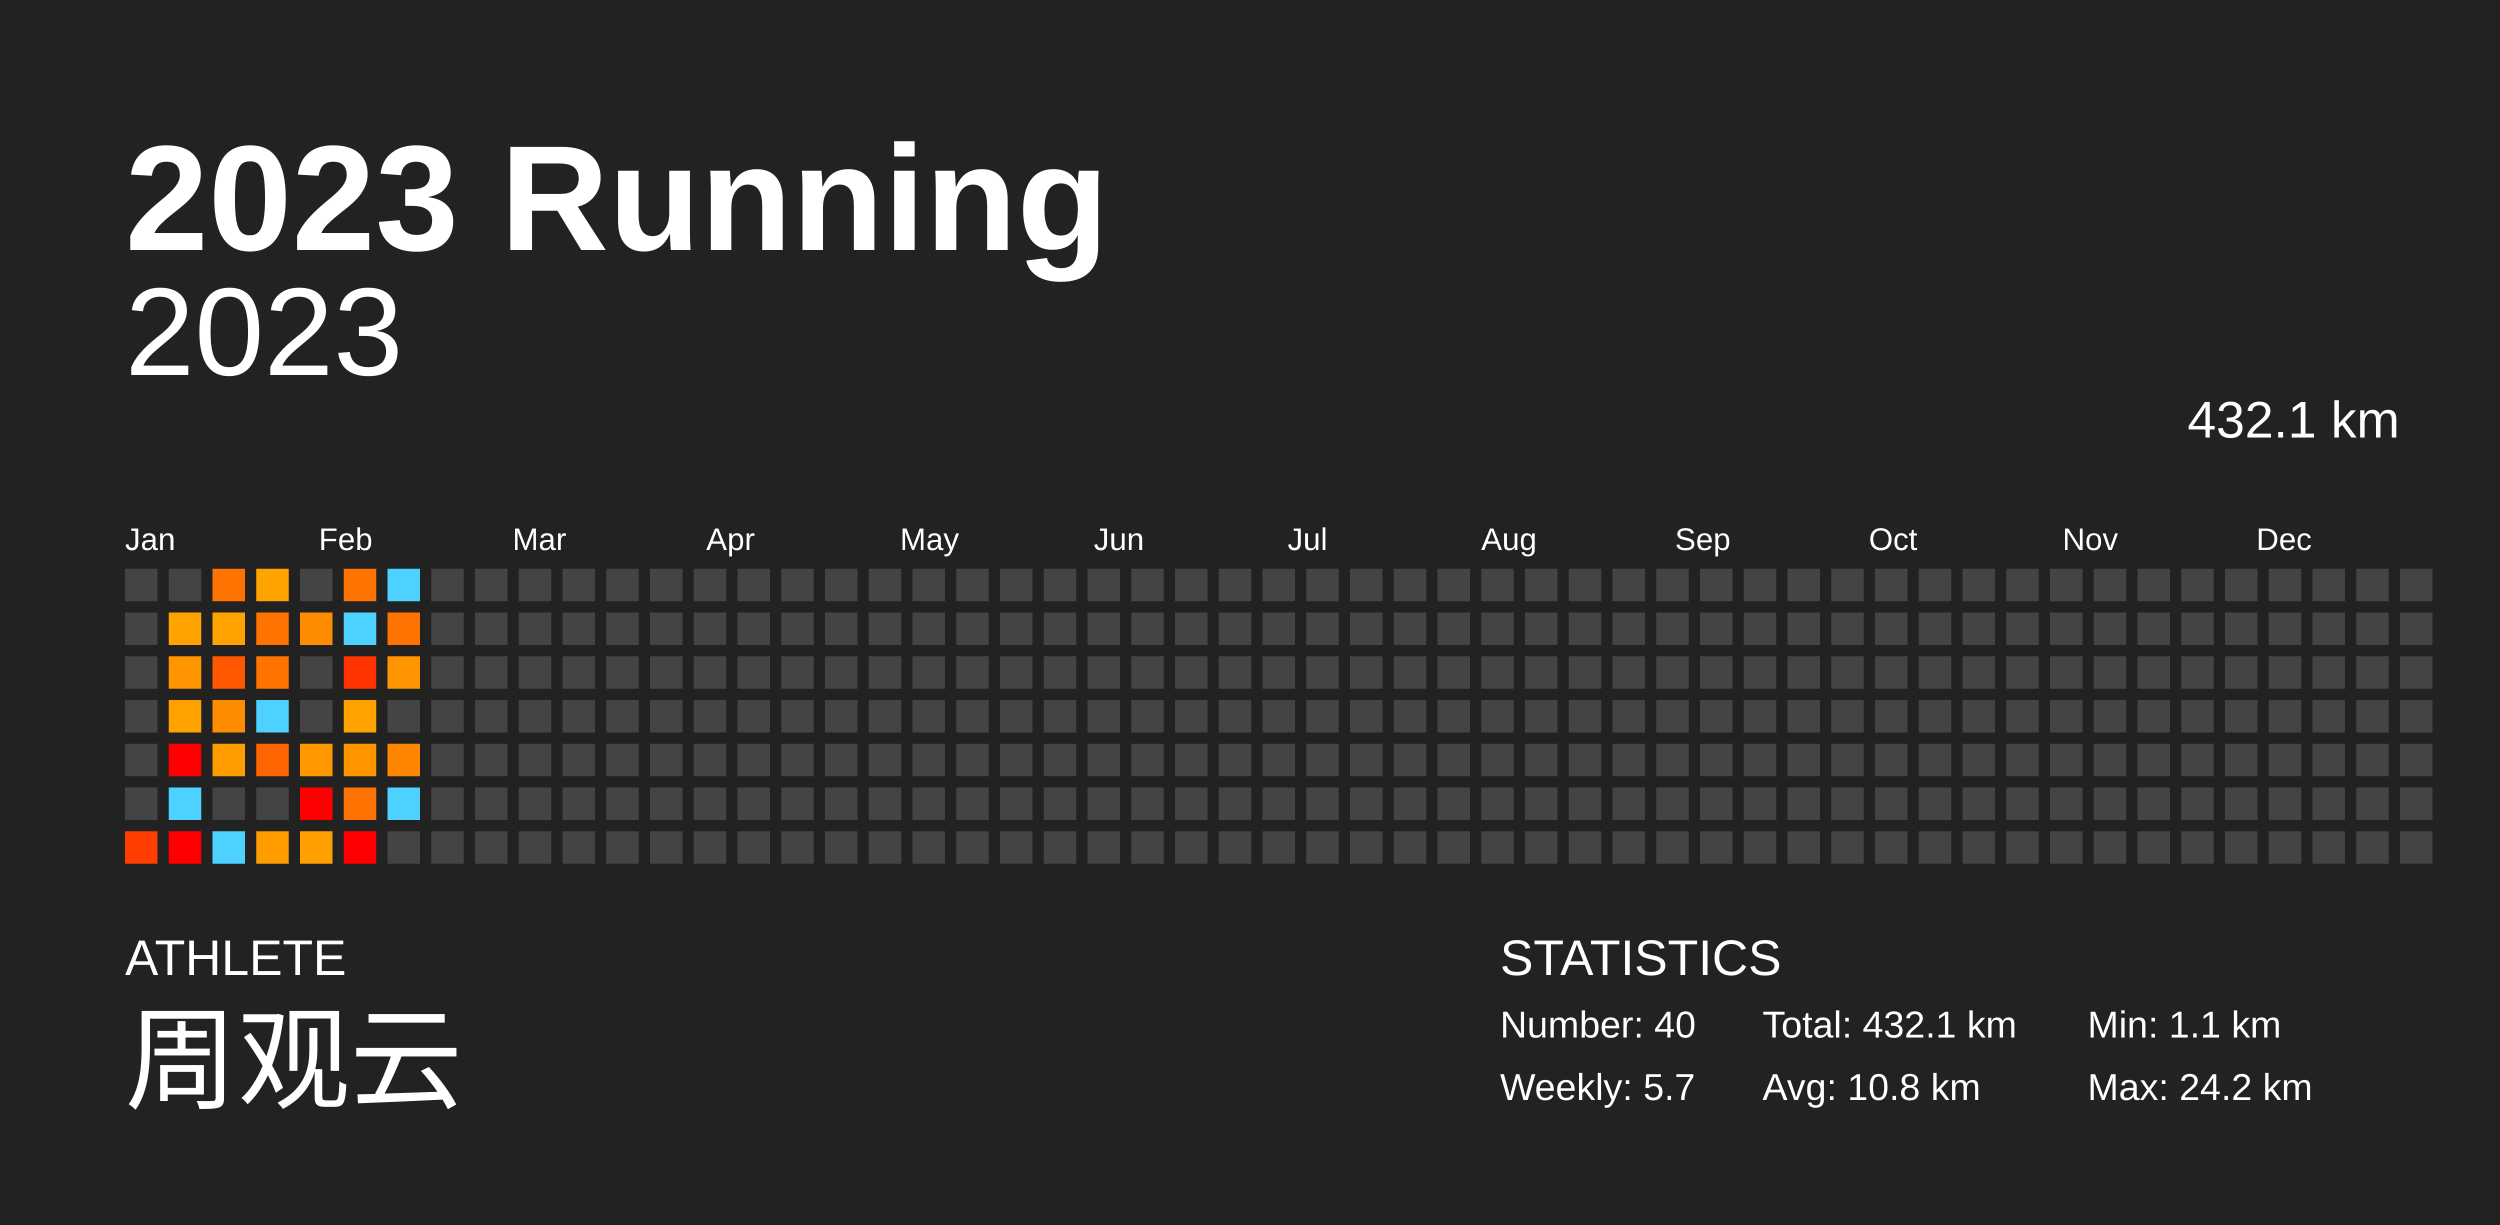
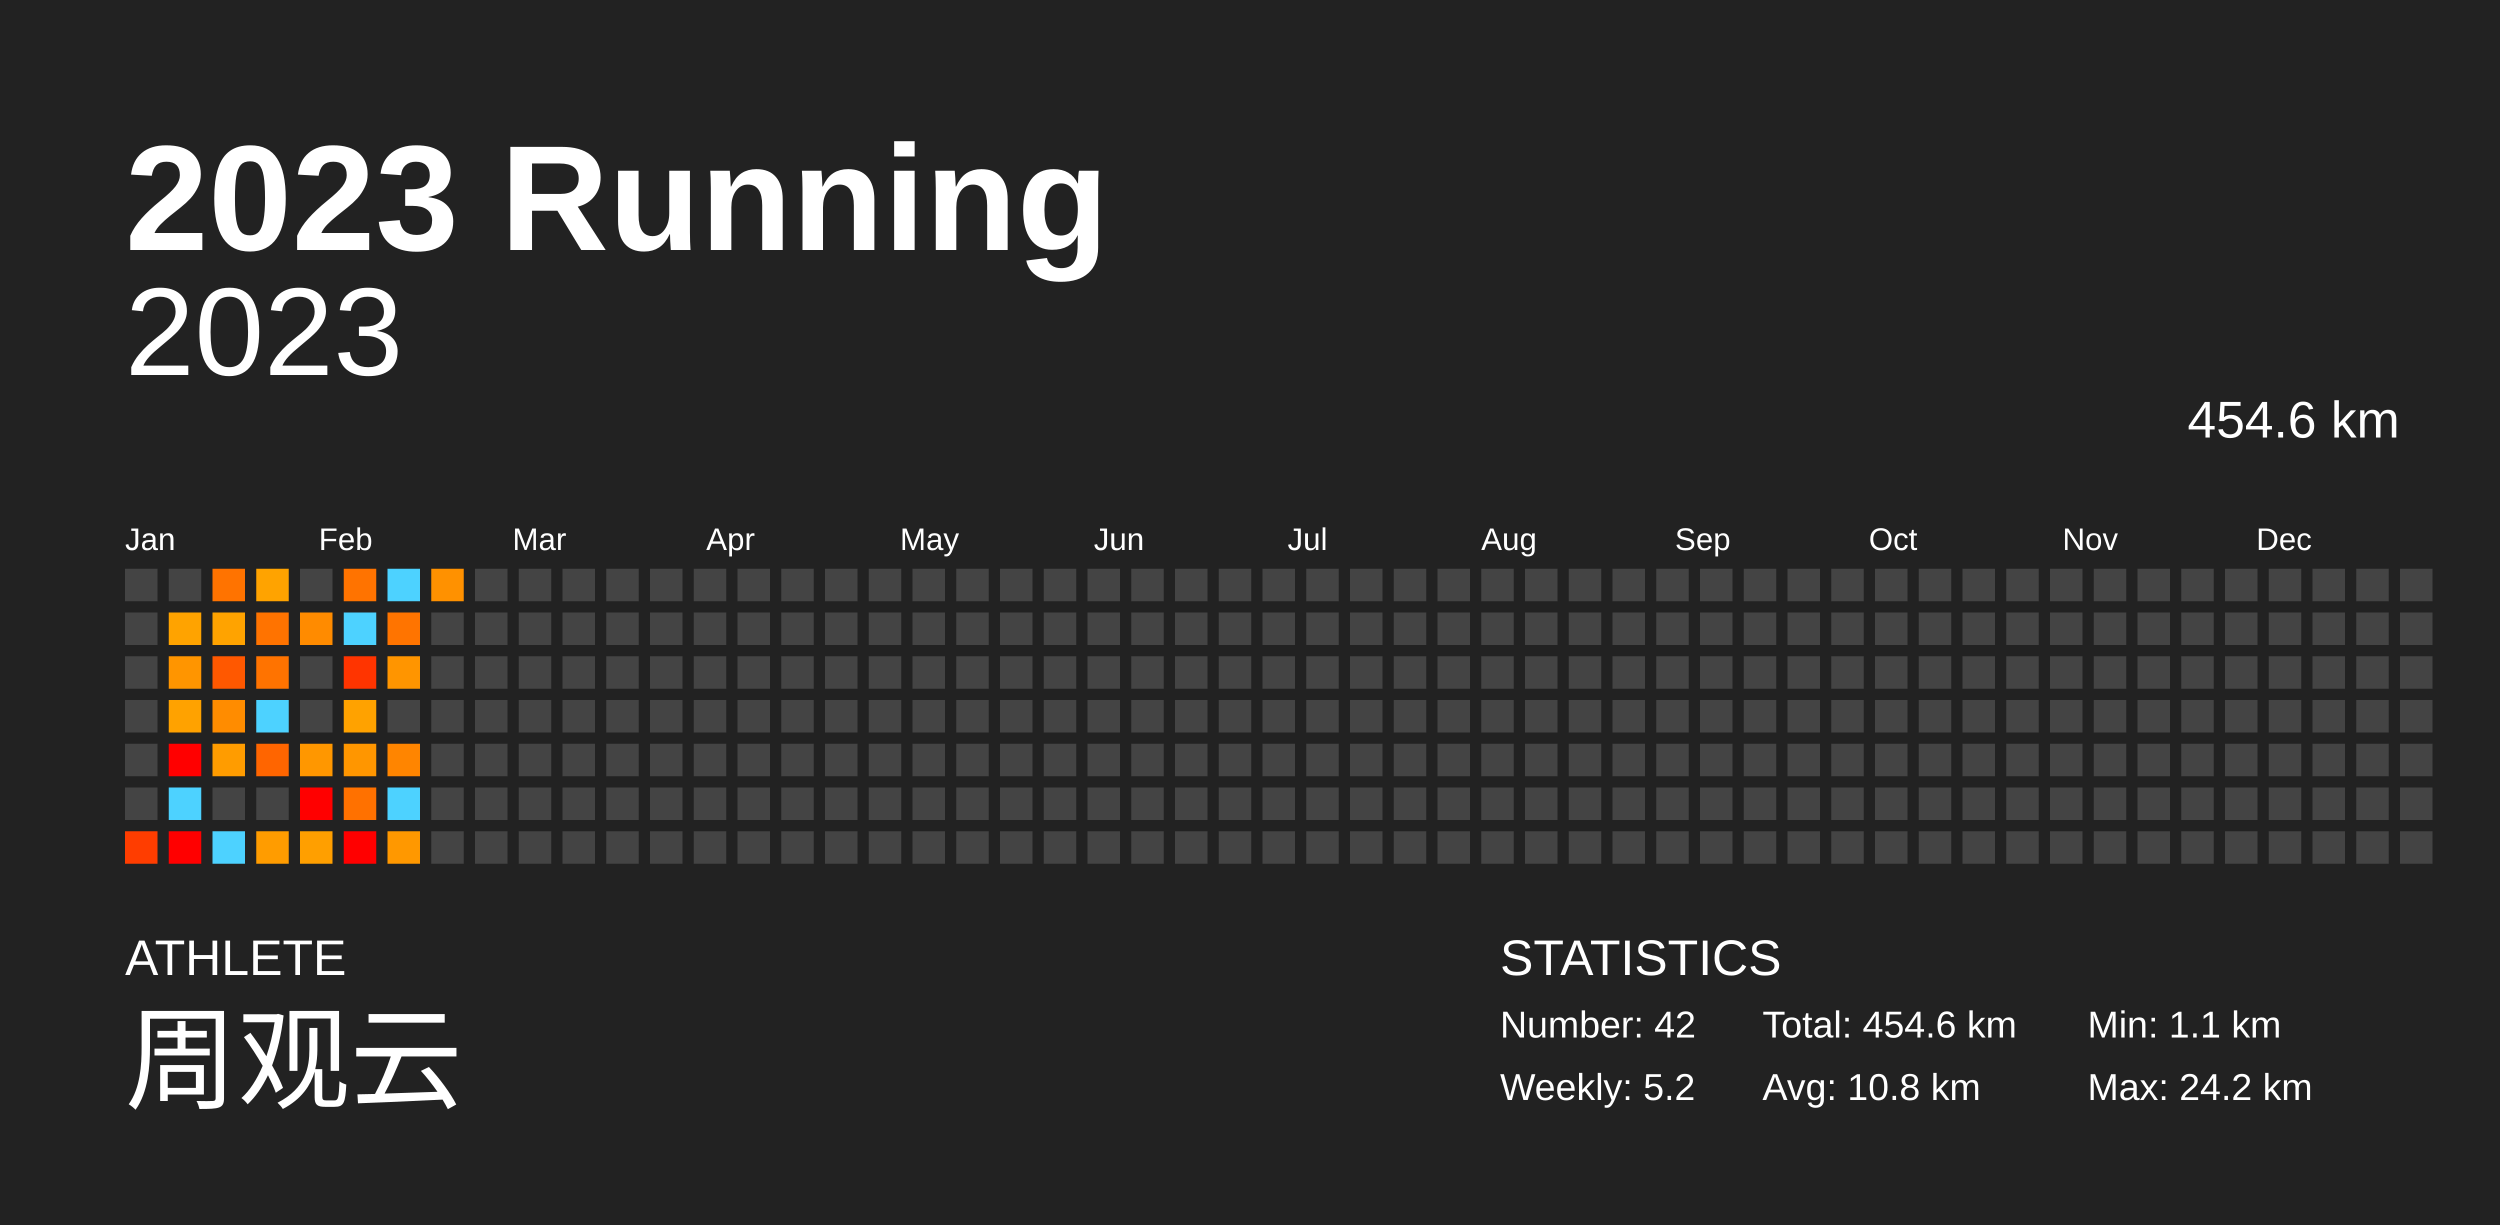
<svg xmlns="http://www.w3.org/2000/svg" baseProfile="full" height="98mm" version="1.1" viewBox="0,0,200,98" width="200mm">
  <defs />
  <rect fill="#222222" height="98" width="200" x="0" y="0" />
  <text fill="#FFFFFF" style="font-size:12px; font-family:Arial; font-weight:bold;" x="10" y="20">2023 Running</text>
  <text fill="#FFFFFF" style="font-size:4px; font-family:Arial" x="10" y="78">ATHLETE</text>
  <text fill="#FFFFFF" style="font-size:9px; font-family:Arial" x="10" y="88">周观云</text>
  <text fill="#FFFFFF" style="font-size:4px; font-family:Arial" x="120" y="78">STATISTICS</text>
-   <text fill="#FFFFFF" style="font-size:3px; font-family:Arial" x="120" y="83">Number: 40</text>
-   <text fill="#FFFFFF" style="font-size:3px; font-family:Arial" x="120" y="88">Weekly: 5.7</text>
-   <text fill="#FFFFFF" style="font-size:3px; font-family:Arial" x="141" y="83">Total: 432.1 km</text>
+   <text fill="#FFFFFF" style="font-size:3px; font-family:Arial" x="120" y="83">Number: 42</text>
+   <text fill="#FFFFFF" style="font-size:3px; font-family:Arial" x="120" y="88">Weekly: 5.2</text>
+   <text fill="#FFFFFF" style="font-size:3px; font-family:Arial" x="141" y="83">Total: 454.6 km</text>
  <text fill="#FFFFFF" style="font-size:3px; font-family:Arial" x="141" y="88">Avg: 10.8 km</text>
  <text fill="#FFFFFF" style="font-size:3px; font-family:Arial" x="167" y="83">Min: 1.1 km</text>
  <text fill="#FFFFFF" style="font-size:3px; font-family:Arial" x="167" y="88">Max: 24.2 km</text>
  <text alignment-baseline="hanging" fill="#FFFFFF" style="font-size:10.0px; font-family:Arial;" x="10" y="30">2023</text>
-   <text alignment-baseline="hanging" fill="#FFFFFF" style="font-size:4.125px; font-family:Arial;" x="175" y="35">432.1 km</text>
+   <text alignment-baseline="hanging" fill="#FFFFFF" style="font-size:4.125px; font-family:Arial;" x="175" y="35">454.6 km</text>
  <text fill="#FFFFFF" style="font-size:2.5px; font-family:Arial" x="10.0" y="44">Jan</text>
  <text fill="#FFFFFF" style="font-size:2.5px; font-family:Arial" x="25.5" y="44">Feb</text>
  <text fill="#FFFFFF" style="font-size:2.5px; font-family:Arial" x="41.0" y="44">Mar</text>
  <text fill="#FFFFFF" style="font-size:2.5px; font-family:Arial" x="56.5" y="44">Apr</text>
  <text fill="#FFFFFF" style="font-size:2.5px; font-family:Arial" x="72.0" y="44">May</text>
  <text fill="#FFFFFF" style="font-size:2.5px; font-family:Arial" x="87.5" y="44">Jun</text>
  <text fill="#FFFFFF" style="font-size:2.5px; font-family:Arial" x="103.0" y="44">Jul</text>
  <text fill="#FFFFFF" style="font-size:2.5px; font-family:Arial" x="118.5" y="44">Aug</text>
  <text fill="#FFFFFF" style="font-size:2.5px; font-family:Arial" x="134.0" y="44">Sep</text>
  <text fill="#FFFFFF" style="font-size:2.5px; font-family:Arial" x="149.5" y="44">Oct</text>
  <text fill="#FFFFFF" style="font-size:2.5px; font-family:Arial" x="165.0" y="44">Nov</text>
  <text fill="#FFFFFF" style="font-size:2.5px; font-family:Arial" x="180.5" y="44">Dec</text>
  <rect fill="#444444" height="2.6" width="2.6" x="10.0" y="45.5" />
  <rect fill="#444444" height="2.6" width="2.6" x="10.0" y="49.0" />
  <rect fill="#444444" height="2.6" width="2.6" x="10.0" y="52.5" />
  <rect fill="#444444" height="2.6" width="2.6" x="10.0" y="56.0" />
  <rect fill="#444444" height="2.6" width="2.6" x="10.0" y="59.5" />
  <rect fill="#444444" height="2.6" width="2.6" x="10.0" y="63.0" />
  <rect fill="#ff3d00" height="2.6" width="2.6" x="10.0" y="66.5" />
  <rect fill="#444444" height="2.6" width="2.6" x="13.5" y="45.5" />
  <rect fill="#ffa300" height="2.6" width="2.6" x="13.5" y="49.0" />
  <rect fill="#ff9500" height="2.6" width="2.6" x="13.5" y="52.5" />
  <rect fill="#ffa200" height="2.6" width="2.6" x="13.5" y="56.0" />
  <rect fill="red" height="2.6" width="2.6" x="13.5" y="59.5" />
  <rect fill="#4dd2ff" height="2.6" width="2.6" x="13.5" y="63.0" />
  <rect fill="red" height="2.6" width="2.6" x="13.5" y="66.5" />
  <rect fill="#ff7300" height="2.6" width="2.6" x="17.0" y="45.5" />
  <rect fill="#ffa300" height="2.6" width="2.6" x="17.0" y="49.0" />
  <rect fill="#ff5800" height="2.6" width="2.6" x="17.0" y="52.5" />
  <rect fill="#ff8c00" height="2.6" width="2.6" x="17.0" y="56.0" />
  <rect fill="#ff9c00" height="2.6" width="2.6" x="17.0" y="59.5" />
  <rect fill="#444444" height="2.6" width="2.6" x="17.0" y="63.0" />
  <rect fill="#4dd2ff" height="2.6" width="2.6" x="17.0" y="66.5" />
  <rect fill="#ffa300" height="2.6" width="2.6" x="20.5" y="45.5" />
  <rect fill="#ff7300" height="2.6" width="2.6" x="20.5" y="49.0" />
  <rect fill="#ff7300" height="2.6" width="2.6" x="20.5" y="52.5" />
  <rect fill="#4dd2ff" height="2.6" width="2.6" x="20.5" y="56.0" />
  <rect fill="#ff6500" height="2.6" width="2.6" x="20.5" y="59.5" />
  <rect fill="#444444" height="2.6" width="2.6" x="20.5" y="63.0" />
  <rect fill="#ff9c00" height="2.6" width="2.6" x="20.5" y="66.5" />
  <rect fill="#444444" height="2.6" width="2.6" x="24.0" y="45.5" />
  <rect fill="#ff8b00" height="2.6" width="2.6" x="24.0" y="49.0" />
  <rect fill="#444444" height="2.6" width="2.6" x="24.0" y="52.5" />
  <rect fill="#444444" height="2.6" width="2.6" x="24.0" y="56.0" />
  <rect fill="#ff9700" height="2.6" width="2.6" x="24.0" y="59.5" />
  <rect fill="red" height="2.6" width="2.6" x="24.0" y="63.0" />
  <rect fill="#ff9f00" height="2.6" width="2.6" x="24.0" y="66.5" />
  <rect fill="#ff7300" height="2.6" width="2.6" x="27.5" y="45.5" />
  <rect fill="#4dd2ff" height="2.6" width="2.6" x="27.5" y="49.0" />
  <rect fill="#ff3400" height="2.6" width="2.6" x="27.5" y="52.5" />
  <rect fill="#ffa200" height="2.6" width="2.6" x="27.5" y="56.0" />
  <rect fill="#ff9600" height="2.6" width="2.6" x="27.5" y="59.5" />
  <rect fill="#ff7100" height="2.6" width="2.6" x="27.5" y="63.0" />
  <rect fill="red" height="2.6" width="2.6" x="27.5" y="66.5" />
  <rect fill="#4dd2ff" height="2.6" width="2.6" x="31.0" y="45.5" />
  <rect fill="#ff7400" height="2.6" width="2.6" x="31.0" y="49.0" />
  <rect fill="#ff9500" height="2.6" width="2.6" x="31.0" y="52.5" />
  <rect fill="#444444" height="2.6" width="2.6" x="31.0" y="56.0" />
  <rect fill="#ff8500" height="2.6" width="2.6" x="31.0" y="59.5" />
  <rect fill="#4dd2ff" height="2.6" width="2.6" x="31.0" y="63.0" />
-   <rect fill="#444444" height="2.6" width="2.6" x="31.0" y="66.5" />
-   <rect fill="#444444" height="2.6" width="2.6" x="34.5" y="45.5" />
+   <rect fill="#ff9800" height="2.6" width="2.6" x="31.0" y="66.5" />
+   <rect fill="#ff9100" height="2.6" width="2.6" x="34.5" y="45.5" />
  <rect fill="#444444" height="2.6" width="2.6" x="34.5" y="49.0" />
  <rect fill="#444444" height="2.6" width="2.6" x="34.5" y="52.5" />
  <rect fill="#444444" height="2.6" width="2.6" x="34.5" y="56.0" />
  <rect fill="#444444" height="2.6" width="2.6" x="34.5" y="59.5" />
  <rect fill="#444444" height="2.6" width="2.6" x="34.5" y="63.0" />
  <rect fill="#444444" height="2.6" width="2.6" x="34.5" y="66.5" />
  <rect fill="#444444" height="2.6" width="2.6" x="38.0" y="45.5" />
  <rect fill="#444444" height="2.6" width="2.6" x="38.0" y="49.0" />
  <rect fill="#444444" height="2.6" width="2.6" x="38.0" y="52.5" />
  <rect fill="#444444" height="2.6" width="2.6" x="38.0" y="56.0" />
  <rect fill="#444444" height="2.6" width="2.6" x="38.0" y="59.5" />
  <rect fill="#444444" height="2.6" width="2.6" x="38.0" y="63.0" />
  <rect fill="#444444" height="2.6" width="2.6" x="38.0" y="66.5" />
  <rect fill="#444444" height="2.6" width="2.6" x="41.5" y="45.5" />
  <rect fill="#444444" height="2.6" width="2.6" x="41.5" y="49.0" />
  <rect fill="#444444" height="2.6" width="2.6" x="41.5" y="52.5" />
  <rect fill="#444444" height="2.6" width="2.6" x="41.5" y="56.0" />
  <rect fill="#444444" height="2.6" width="2.6" x="41.5" y="59.5" />
  <rect fill="#444444" height="2.6" width="2.6" x="41.5" y="63.0" />
  <rect fill="#444444" height="2.6" width="2.6" x="41.5" y="66.5" />
  <rect fill="#444444" height="2.6" width="2.6" x="45.0" y="45.5" />
  <rect fill="#444444" height="2.6" width="2.6" x="45.0" y="49.0" />
  <rect fill="#444444" height="2.6" width="2.6" x="45.0" y="52.5" />
  <rect fill="#444444" height="2.6" width="2.6" x="45.0" y="56.0" />
  <rect fill="#444444" height="2.6" width="2.6" x="45.0" y="59.5" />
  <rect fill="#444444" height="2.6" width="2.6" x="45.0" y="63.0" />
  <rect fill="#444444" height="2.6" width="2.6" x="45.0" y="66.5" />
  <rect fill="#444444" height="2.6" width="2.6" x="48.5" y="45.5" />
  <rect fill="#444444" height="2.6" width="2.6" x="48.5" y="49.0" />
  <rect fill="#444444" height="2.6" width="2.6" x="48.5" y="52.5" />
  <rect fill="#444444" height="2.6" width="2.6" x="48.5" y="56.0" />
  <rect fill="#444444" height="2.6" width="2.6" x="48.5" y="59.5" />
  <rect fill="#444444" height="2.6" width="2.6" x="48.5" y="63.0" />
  <rect fill="#444444" height="2.6" width="2.6" x="48.5" y="66.5" />
  <rect fill="#444444" height="2.6" width="2.6" x="52.0" y="45.5" />
  <rect fill="#444444" height="2.6" width="2.6" x="52.0" y="49.0" />
  <rect fill="#444444" height="2.6" width="2.6" x="52.0" y="52.5" />
  <rect fill="#444444" height="2.6" width="2.6" x="52.0" y="56.0" />
  <rect fill="#444444" height="2.6" width="2.6" x="52.0" y="59.5" />
  <rect fill="#444444" height="2.6" width="2.6" x="52.0" y="63.0" />
  <rect fill="#444444" height="2.6" width="2.6" x="52.0" y="66.5" />
  <rect fill="#444444" height="2.6" width="2.6" x="55.5" y="45.5" />
  <rect fill="#444444" height="2.6" width="2.6" x="55.5" y="49.0" />
  <rect fill="#444444" height="2.6" width="2.6" x="55.5" y="52.5" />
  <rect fill="#444444" height="2.6" width="2.6" x="55.5" y="56.0" />
  <rect fill="#444444" height="2.6" width="2.6" x="55.5" y="59.5" />
  <rect fill="#444444" height="2.6" width="2.6" x="55.5" y="63.0" />
  <rect fill="#444444" height="2.6" width="2.6" x="55.5" y="66.5" />
  <rect fill="#444444" height="2.6" width="2.6" x="59.0" y="45.5" />
  <rect fill="#444444" height="2.6" width="2.6" x="59.0" y="49.0" />
  <rect fill="#444444" height="2.6" width="2.6" x="59.0" y="52.5" />
  <rect fill="#444444" height="2.6" width="2.6" x="59.0" y="56.0" />
  <rect fill="#444444" height="2.6" width="2.6" x="59.0" y="59.5" />
  <rect fill="#444444" height="2.6" width="2.6" x="59.0" y="63.0" />
  <rect fill="#444444" height="2.6" width="2.6" x="59.0" y="66.5" />
  <rect fill="#444444" height="2.6" width="2.6" x="62.5" y="45.5" />
  <rect fill="#444444" height="2.6" width="2.6" x="62.5" y="49.0" />
  <rect fill="#444444" height="2.6" width="2.6" x="62.5" y="52.5" />
  <rect fill="#444444" height="2.6" width="2.6" x="62.5" y="56.0" />
  <rect fill="#444444" height="2.6" width="2.6" x="62.5" y="59.5" />
  <rect fill="#444444" height="2.6" width="2.6" x="62.5" y="63.0" />
  <rect fill="#444444" height="2.6" width="2.6" x="62.5" y="66.5" />
  <rect fill="#444444" height="2.6" width="2.6" x="66.0" y="45.5" />
  <rect fill="#444444" height="2.6" width="2.6" x="66.0" y="49.0" />
  <rect fill="#444444" height="2.6" width="2.6" x="66.0" y="52.5" />
  <rect fill="#444444" height="2.6" width="2.6" x="66.0" y="56.0" />
  <rect fill="#444444" height="2.6" width="2.6" x="66.0" y="59.5" />
  <rect fill="#444444" height="2.6" width="2.6" x="66.0" y="63.0" />
  <rect fill="#444444" height="2.6" width="2.6" x="66.0" y="66.5" />
  <rect fill="#444444" height="2.6" width="2.6" x="69.5" y="45.5" />
  <rect fill="#444444" height="2.6" width="2.6" x="69.5" y="49.0" />
  <rect fill="#444444" height="2.6" width="2.6" x="69.5" y="52.5" />
  <rect fill="#444444" height="2.6" width="2.6" x="69.5" y="56.0" />
  <rect fill="#444444" height="2.6" width="2.6" x="69.5" y="59.5" />
  <rect fill="#444444" height="2.6" width="2.6" x="69.5" y="63.0" />
  <rect fill="#444444" height="2.6" width="2.6" x="69.5" y="66.5" />
  <rect fill="#444444" height="2.6" width="2.6" x="73.0" y="45.5" />
  <rect fill="#444444" height="2.6" width="2.6" x="73.0" y="49.0" />
  <rect fill="#444444" height="2.6" width="2.6" x="73.0" y="52.5" />
  <rect fill="#444444" height="2.6" width="2.6" x="73.0" y="56.0" />
  <rect fill="#444444" height="2.6" width="2.6" x="73.0" y="59.5" />
  <rect fill="#444444" height="2.6" width="2.6" x="73.0" y="63.0" />
  <rect fill="#444444" height="2.6" width="2.6" x="73.0" y="66.5" />
  <rect fill="#444444" height="2.6" width="2.6" x="76.5" y="45.5" />
  <rect fill="#444444" height="2.6" width="2.6" x="76.5" y="49.0" />
  <rect fill="#444444" height="2.6" width="2.6" x="76.5" y="52.5" />
  <rect fill="#444444" height="2.6" width="2.6" x="76.5" y="56.0" />
  <rect fill="#444444" height="2.6" width="2.6" x="76.5" y="59.5" />
  <rect fill="#444444" height="2.6" width="2.6" x="76.5" y="63.0" />
  <rect fill="#444444" height="2.6" width="2.6" x="76.5" y="66.5" />
  <rect fill="#444444" height="2.6" width="2.6" x="80.0" y="45.5" />
  <rect fill="#444444" height="2.6" width="2.6" x="80.0" y="49.0" />
  <rect fill="#444444" height="2.6" width="2.6" x="80.0" y="52.5" />
  <rect fill="#444444" height="2.6" width="2.6" x="80.0" y="56.0" />
  <rect fill="#444444" height="2.6" width="2.6" x="80.0" y="59.5" />
  <rect fill="#444444" height="2.6" width="2.6" x="80.0" y="63.0" />
  <rect fill="#444444" height="2.6" width="2.6" x="80.0" y="66.5" />
  <rect fill="#444444" height="2.6" width="2.6" x="83.5" y="45.5" />
  <rect fill="#444444" height="2.6" width="2.6" x="83.5" y="49.0" />
  <rect fill="#444444" height="2.6" width="2.6" x="83.5" y="52.5" />
  <rect fill="#444444" height="2.6" width="2.6" x="83.5" y="56.0" />
  <rect fill="#444444" height="2.6" width="2.6" x="83.5" y="59.5" />
  <rect fill="#444444" height="2.6" width="2.6" x="83.5" y="63.0" />
  <rect fill="#444444" height="2.6" width="2.6" x="83.5" y="66.5" />
  <rect fill="#444444" height="2.6" width="2.6" x="87.0" y="45.5" />
  <rect fill="#444444" height="2.6" width="2.6" x="87.0" y="49.0" />
  <rect fill="#444444" height="2.6" width="2.6" x="87.0" y="52.5" />
  <rect fill="#444444" height="2.6" width="2.6" x="87.0" y="56.0" />
  <rect fill="#444444" height="2.6" width="2.6" x="87.0" y="59.5" />
  <rect fill="#444444" height="2.6" width="2.6" x="87.0" y="63.0" />
  <rect fill="#444444" height="2.6" width="2.6" x="87.0" y="66.5" />
  <rect fill="#444444" height="2.6" width="2.6" x="90.5" y="45.5" />
  <rect fill="#444444" height="2.6" width="2.6" x="90.5" y="49.0" />
  <rect fill="#444444" height="2.6" width="2.6" x="90.5" y="52.5" />
  <rect fill="#444444" height="2.6" width="2.6" x="90.5" y="56.0" />
  <rect fill="#444444" height="2.6" width="2.6" x="90.5" y="59.5" />
  <rect fill="#444444" height="2.6" width="2.6" x="90.5" y="63.0" />
  <rect fill="#444444" height="2.6" width="2.6" x="90.5" y="66.5" />
  <rect fill="#444444" height="2.6" width="2.6" x="94.0" y="45.5" />
  <rect fill="#444444" height="2.6" width="2.6" x="94.0" y="49.0" />
  <rect fill="#444444" height="2.6" width="2.6" x="94.0" y="52.5" />
  <rect fill="#444444" height="2.6" width="2.6" x="94.0" y="56.0" />
  <rect fill="#444444" height="2.6" width="2.6" x="94.0" y="59.5" />
  <rect fill="#444444" height="2.6" width="2.6" x="94.0" y="63.0" />
  <rect fill="#444444" height="2.6" width="2.6" x="94.0" y="66.5" />
  <rect fill="#444444" height="2.6" width="2.6" x="97.5" y="45.5" />
  <rect fill="#444444" height="2.6" width="2.6" x="97.5" y="49.0" />
  <rect fill="#444444" height="2.6" width="2.6" x="97.5" y="52.5" />
  <rect fill="#444444" height="2.6" width="2.6" x="97.5" y="56.0" />
  <rect fill="#444444" height="2.6" width="2.6" x="97.5" y="59.5" />
  <rect fill="#444444" height="2.6" width="2.6" x="97.5" y="63.0" />
  <rect fill="#444444" height="2.6" width="2.6" x="97.5" y="66.5" />
  <rect fill="#444444" height="2.6" width="2.6" x="101.0" y="45.5" />
  <rect fill="#444444" height="2.6" width="2.6" x="101.0" y="49.0" />
  <rect fill="#444444" height="2.6" width="2.6" x="101.0" y="52.5" />
  <rect fill="#444444" height="2.6" width="2.6" x="101.0" y="56.0" />
  <rect fill="#444444" height="2.6" width="2.6" x="101.0" y="59.5" />
  <rect fill="#444444" height="2.6" width="2.6" x="101.0" y="63.0" />
  <rect fill="#444444" height="2.6" width="2.6" x="101.0" y="66.5" />
  <rect fill="#444444" height="2.6" width="2.6" x="104.5" y="45.5" />
  <rect fill="#444444" height="2.6" width="2.6" x="104.5" y="49.0" />
  <rect fill="#444444" height="2.6" width="2.6" x="104.5" y="52.5" />
  <rect fill="#444444" height="2.6" width="2.6" x="104.5" y="56.0" />
  <rect fill="#444444" height="2.6" width="2.6" x="104.5" y="59.5" />
  <rect fill="#444444" height="2.6" width="2.6" x="104.5" y="63.0" />
  <rect fill="#444444" height="2.6" width="2.6" x="104.5" y="66.5" />
  <rect fill="#444444" height="2.6" width="2.6" x="108.0" y="45.5" />
  <rect fill="#444444" height="2.6" width="2.6" x="108.0" y="49.0" />
  <rect fill="#444444" height="2.6" width="2.6" x="108.0" y="52.5" />
  <rect fill="#444444" height="2.6" width="2.6" x="108.0" y="56.0" />
  <rect fill="#444444" height="2.6" width="2.6" x="108.0" y="59.5" />
  <rect fill="#444444" height="2.6" width="2.6" x="108.0" y="63.0" />
  <rect fill="#444444" height="2.6" width="2.6" x="108.0" y="66.5" />
  <rect fill="#444444" height="2.6" width="2.6" x="111.5" y="45.5" />
  <rect fill="#444444" height="2.6" width="2.6" x="111.5" y="49.0" />
  <rect fill="#444444" height="2.6" width="2.6" x="111.5" y="52.5" />
  <rect fill="#444444" height="2.6" width="2.6" x="111.5" y="56.0" />
  <rect fill="#444444" height="2.6" width="2.6" x="111.5" y="59.5" />
  <rect fill="#444444" height="2.6" width="2.6" x="111.5" y="63.0" />
  <rect fill="#444444" height="2.6" width="2.6" x="111.5" y="66.5" />
  <rect fill="#444444" height="2.6" width="2.6" x="115.0" y="45.5" />
  <rect fill="#444444" height="2.6" width="2.6" x="115.0" y="49.0" />
  <rect fill="#444444" height="2.6" width="2.6" x="115.0" y="52.5" />
  <rect fill="#444444" height="2.6" width="2.6" x="115.0" y="56.0" />
  <rect fill="#444444" height="2.6" width="2.6" x="115.0" y="59.5" />
  <rect fill="#444444" height="2.6" width="2.6" x="115.0" y="63.0" />
  <rect fill="#444444" height="2.6" width="2.6" x="115.0" y="66.5" />
  <rect fill="#444444" height="2.6" width="2.6" x="118.5" y="45.5" />
  <rect fill="#444444" height="2.6" width="2.6" x="118.5" y="49.0" />
  <rect fill="#444444" height="2.6" width="2.6" x="118.5" y="52.5" />
  <rect fill="#444444" height="2.6" width="2.6" x="118.5" y="56.0" />
  <rect fill="#444444" height="2.6" width="2.6" x="118.5" y="59.5" />
  <rect fill="#444444" height="2.6" width="2.6" x="118.5" y="63.0" />
  <rect fill="#444444" height="2.6" width="2.6" x="118.5" y="66.5" />
  <rect fill="#444444" height="2.6" width="2.6" x="122.0" y="45.5" />
  <rect fill="#444444" height="2.6" width="2.6" x="122.0" y="49.0" />
  <rect fill="#444444" height="2.6" width="2.6" x="122.0" y="52.5" />
  <rect fill="#444444" height="2.6" width="2.6" x="122.0" y="56.0" />
  <rect fill="#444444" height="2.6" width="2.6" x="122.0" y="59.5" />
  <rect fill="#444444" height="2.6" width="2.6" x="122.0" y="63.0" />
  <rect fill="#444444" height="2.6" width="2.6" x="122.0" y="66.5" />
  <rect fill="#444444" height="2.6" width="2.6" x="125.5" y="45.5" />
  <rect fill="#444444" height="2.6" width="2.6" x="125.5" y="49.0" />
  <rect fill="#444444" height="2.6" width="2.6" x="125.5" y="52.5" />
  <rect fill="#444444" height="2.6" width="2.6" x="125.5" y="56.0" />
  <rect fill="#444444" height="2.6" width="2.6" x="125.5" y="59.5" />
  <rect fill="#444444" height="2.6" width="2.6" x="125.5" y="63.0" />
  <rect fill="#444444" height="2.6" width="2.6" x="125.5" y="66.5" />
  <rect fill="#444444" height="2.6" width="2.6" x="129.0" y="45.5" />
  <rect fill="#444444" height="2.6" width="2.6" x="129.0" y="49.0" />
  <rect fill="#444444" height="2.6" width="2.6" x="129.0" y="52.5" />
  <rect fill="#444444" height="2.6" width="2.6" x="129.0" y="56.0" />
  <rect fill="#444444" height="2.6" width="2.6" x="129.0" y="59.5" />
  <rect fill="#444444" height="2.6" width="2.6" x="129.0" y="63.0" />
  <rect fill="#444444" height="2.6" width="2.6" x="129.0" y="66.5" />
  <rect fill="#444444" height="2.6" width="2.6" x="132.5" y="45.5" />
  <rect fill="#444444" height="2.6" width="2.6" x="132.5" y="49.0" />
  <rect fill="#444444" height="2.6" width="2.6" x="132.5" y="52.5" />
  <rect fill="#444444" height="2.6" width="2.6" x="132.5" y="56.0" />
  <rect fill="#444444" height="2.6" width="2.6" x="132.5" y="59.5" />
  <rect fill="#444444" height="2.6" width="2.6" x="132.5" y="63.0" />
  <rect fill="#444444" height="2.6" width="2.6" x="132.5" y="66.5" />
  <rect fill="#444444" height="2.6" width="2.6" x="136.0" y="45.5" />
  <rect fill="#444444" height="2.6" width="2.6" x="136.0" y="49.0" />
  <rect fill="#444444" height="2.6" width="2.6" x="136.0" y="52.5" />
  <rect fill="#444444" height="2.6" width="2.6" x="136.0" y="56.0" />
  <rect fill="#444444" height="2.6" width="2.6" x="136.0" y="59.5" />
  <rect fill="#444444" height="2.6" width="2.6" x="136.0" y="63.0" />
  <rect fill="#444444" height="2.6" width="2.6" x="136.0" y="66.5" />
  <rect fill="#444444" height="2.6" width="2.6" x="139.5" y="45.5" />
  <rect fill="#444444" height="2.6" width="2.6" x="139.5" y="49.0" />
  <rect fill="#444444" height="2.6" width="2.6" x="139.5" y="52.5" />
  <rect fill="#444444" height="2.6" width="2.6" x="139.5" y="56.0" />
  <rect fill="#444444" height="2.6" width="2.6" x="139.5" y="59.5" />
  <rect fill="#444444" height="2.6" width="2.6" x="139.5" y="63.0" />
  <rect fill="#444444" height="2.6" width="2.6" x="139.5" y="66.5" />
  <rect fill="#444444" height="2.6" width="2.6" x="143.0" y="45.5" />
  <rect fill="#444444" height="2.6" width="2.6" x="143.0" y="49.0" />
  <rect fill="#444444" height="2.6" width="2.6" x="143.0" y="52.5" />
  <rect fill="#444444" height="2.6" width="2.6" x="143.0" y="56.0" />
  <rect fill="#444444" height="2.6" width="2.6" x="143.0" y="59.5" />
  <rect fill="#444444" height="2.6" width="2.6" x="143.0" y="63.0" />
  <rect fill="#444444" height="2.6" width="2.6" x="143.0" y="66.5" />
  <rect fill="#444444" height="2.6" width="2.6" x="146.5" y="45.5" />
  <rect fill="#444444" height="2.6" width="2.6" x="146.5" y="49.0" />
  <rect fill="#444444" height="2.6" width="2.6" x="146.5" y="52.5" />
  <rect fill="#444444" height="2.6" width="2.6" x="146.5" y="56.0" />
  <rect fill="#444444" height="2.6" width="2.6" x="146.5" y="59.5" />
  <rect fill="#444444" height="2.6" width="2.6" x="146.5" y="63.0" />
  <rect fill="#444444" height="2.6" width="2.6" x="146.5" y="66.5" />
  <rect fill="#444444" height="2.6" width="2.6" x="150.0" y="45.5" />
  <rect fill="#444444" height="2.6" width="2.6" x="150.0" y="49.0" />
  <rect fill="#444444" height="2.6" width="2.6" x="150.0" y="52.5" />
  <rect fill="#444444" height="2.6" width="2.6" x="150.0" y="56.0" />
  <rect fill="#444444" height="2.6" width="2.6" x="150.0" y="59.5" />
  <rect fill="#444444" height="2.6" width="2.6" x="150.0" y="63.0" />
  <rect fill="#444444" height="2.6" width="2.6" x="150.0" y="66.5" />
  <rect fill="#444444" height="2.6" width="2.6" x="153.5" y="45.5" />
  <rect fill="#444444" height="2.6" width="2.6" x="153.5" y="49.0" />
  <rect fill="#444444" height="2.6" width="2.6" x="153.5" y="52.5" />
  <rect fill="#444444" height="2.6" width="2.6" x="153.5" y="56.0" />
  <rect fill="#444444" height="2.6" width="2.6" x="153.5" y="59.5" />
  <rect fill="#444444" height="2.6" width="2.6" x="153.5" y="63.0" />
  <rect fill="#444444" height="2.6" width="2.6" x="153.5" y="66.5" />
  <rect fill="#444444" height="2.6" width="2.6" x="157.0" y="45.5" />
  <rect fill="#444444" height="2.6" width="2.6" x="157.0" y="49.0" />
  <rect fill="#444444" height="2.6" width="2.6" x="157.0" y="52.5" />
  <rect fill="#444444" height="2.6" width="2.6" x="157.0" y="56.0" />
  <rect fill="#444444" height="2.6" width="2.6" x="157.0" y="59.5" />
  <rect fill="#444444" height="2.6" width="2.6" x="157.0" y="63.0" />
  <rect fill="#444444" height="2.6" width="2.6" x="157.0" y="66.5" />
  <rect fill="#444444" height="2.6" width="2.6" x="160.5" y="45.5" />
  <rect fill="#444444" height="2.6" width="2.6" x="160.5" y="49.0" />
  <rect fill="#444444" height="2.6" width="2.6" x="160.5" y="52.5" />
  <rect fill="#444444" height="2.6" width="2.6" x="160.5" y="56.0" />
  <rect fill="#444444" height="2.6" width="2.6" x="160.5" y="59.5" />
  <rect fill="#444444" height="2.6" width="2.6" x="160.5" y="63.0" />
  <rect fill="#444444" height="2.6" width="2.6" x="160.5" y="66.5" />
  <rect fill="#444444" height="2.6" width="2.6" x="164.0" y="45.5" />
  <rect fill="#444444" height="2.6" width="2.6" x="164.0" y="49.0" />
  <rect fill="#444444" height="2.6" width="2.6" x="164.0" y="52.5" />
  <rect fill="#444444" height="2.6" width="2.6" x="164.0" y="56.0" />
  <rect fill="#444444" height="2.6" width="2.6" x="164.0" y="59.5" />
  <rect fill="#444444" height="2.6" width="2.6" x="164.0" y="63.0" />
  <rect fill="#444444" height="2.6" width="2.6" x="164.0" y="66.5" />
  <rect fill="#444444" height="2.6" width="2.6" x="167.5" y="45.5" />
  <rect fill="#444444" height="2.6" width="2.6" x="167.5" y="49.0" />
  <rect fill="#444444" height="2.6" width="2.6" x="167.5" y="52.5" />
  <rect fill="#444444" height="2.6" width="2.6" x="167.5" y="56.0" />
  <rect fill="#444444" height="2.6" width="2.6" x="167.5" y="59.5" />
  <rect fill="#444444" height="2.6" width="2.6" x="167.5" y="63.0" />
  <rect fill="#444444" height="2.6" width="2.6" x="167.5" y="66.5" />
  <rect fill="#444444" height="2.6" width="2.6" x="171.0" y="45.5" />
  <rect fill="#444444" height="2.6" width="2.6" x="171.0" y="49.0" />
  <rect fill="#444444" height="2.6" width="2.6" x="171.0" y="52.5" />
  <rect fill="#444444" height="2.6" width="2.6" x="171.0" y="56.0" />
  <rect fill="#444444" height="2.6" width="2.6" x="171.0" y="59.5" />
  <rect fill="#444444" height="2.6" width="2.6" x="171.0" y="63.0" />
  <rect fill="#444444" height="2.6" width="2.6" x="171.0" y="66.5" />
  <rect fill="#444444" height="2.6" width="2.6" x="174.5" y="45.5" />
  <rect fill="#444444" height="2.6" width="2.6" x="174.5" y="49.0" />
  <rect fill="#444444" height="2.6" width="2.6" x="174.5" y="52.5" />
  <rect fill="#444444" height="2.6" width="2.6" x="174.5" y="56.0" />
  <rect fill="#444444" height="2.6" width="2.6" x="174.5" y="59.5" />
  <rect fill="#444444" height="2.6" width="2.6" x="174.5" y="63.0" />
  <rect fill="#444444" height="2.6" width="2.6" x="174.5" y="66.5" />
  <rect fill="#444444" height="2.6" width="2.6" x="178.0" y="45.5" />
  <rect fill="#444444" height="2.6" width="2.6" x="178.0" y="49.0" />
  <rect fill="#444444" height="2.6" width="2.6" x="178.0" y="52.5" />
  <rect fill="#444444" height="2.6" width="2.6" x="178.0" y="56.0" />
  <rect fill="#444444" height="2.6" width="2.6" x="178.0" y="59.5" />
  <rect fill="#444444" height="2.6" width="2.6" x="178.0" y="63.0" />
  <rect fill="#444444" height="2.6" width="2.6" x="178.0" y="66.5" />
  <rect fill="#444444" height="2.6" width="2.6" x="181.5" y="45.5" />
  <rect fill="#444444" height="2.6" width="2.6" x="181.5" y="49.0" />
  <rect fill="#444444" height="2.6" width="2.6" x="181.5" y="52.5" />
  <rect fill="#444444" height="2.6" width="2.6" x="181.5" y="56.0" />
  <rect fill="#444444" height="2.6" width="2.6" x="181.5" y="59.5" />
  <rect fill="#444444" height="2.6" width="2.6" x="181.5" y="63.0" />
  <rect fill="#444444" height="2.6" width="2.6" x="181.5" y="66.5" />
  <rect fill="#444444" height="2.6" width="2.6" x="185.0" y="45.5" />
  <rect fill="#444444" height="2.6" width="2.6" x="185.0" y="49.0" />
  <rect fill="#444444" height="2.6" width="2.6" x="185.0" y="52.5" />
  <rect fill="#444444" height="2.6" width="2.6" x="185.0" y="56.0" />
  <rect fill="#444444" height="2.6" width="2.6" x="185.0" y="59.5" />
  <rect fill="#444444" height="2.6" width="2.6" x="185.0" y="63.0" />
  <rect fill="#444444" height="2.6" width="2.6" x="185.0" y="66.5" />
  <rect fill="#444444" height="2.6" width="2.6" x="188.5" y="45.5" />
  <rect fill="#444444" height="2.6" width="2.6" x="188.5" y="49.0" />
  <rect fill="#444444" height="2.6" width="2.6" x="188.5" y="52.5" />
  <rect fill="#444444" height="2.6" width="2.6" x="188.5" y="56.0" />
  <rect fill="#444444" height="2.6" width="2.6" x="188.5" y="59.5" />
  <rect fill="#444444" height="2.6" width="2.6" x="188.5" y="63.0" />
  <rect fill="#444444" height="2.6" width="2.6" x="188.5" y="66.5" />
  <rect fill="#444444" height="2.6" width="2.6" x="192.0" y="45.5" />
  <rect fill="#444444" height="2.6" width="2.6" x="192.0" y="49.0" />
  <rect fill="#444444" height="2.6" width="2.6" x="192.0" y="52.5" />
  <rect fill="#444444" height="2.6" width="2.6" x="192.0" y="56.0" />
  <rect fill="#444444" height="2.6" width="2.6" x="192.0" y="59.5" />
  <rect fill="#444444" height="2.6" width="2.6" x="192.0" y="63.0" />
  <rect fill="#444444" height="2.6" width="2.6" x="192.0" y="66.5" />
</svg>
